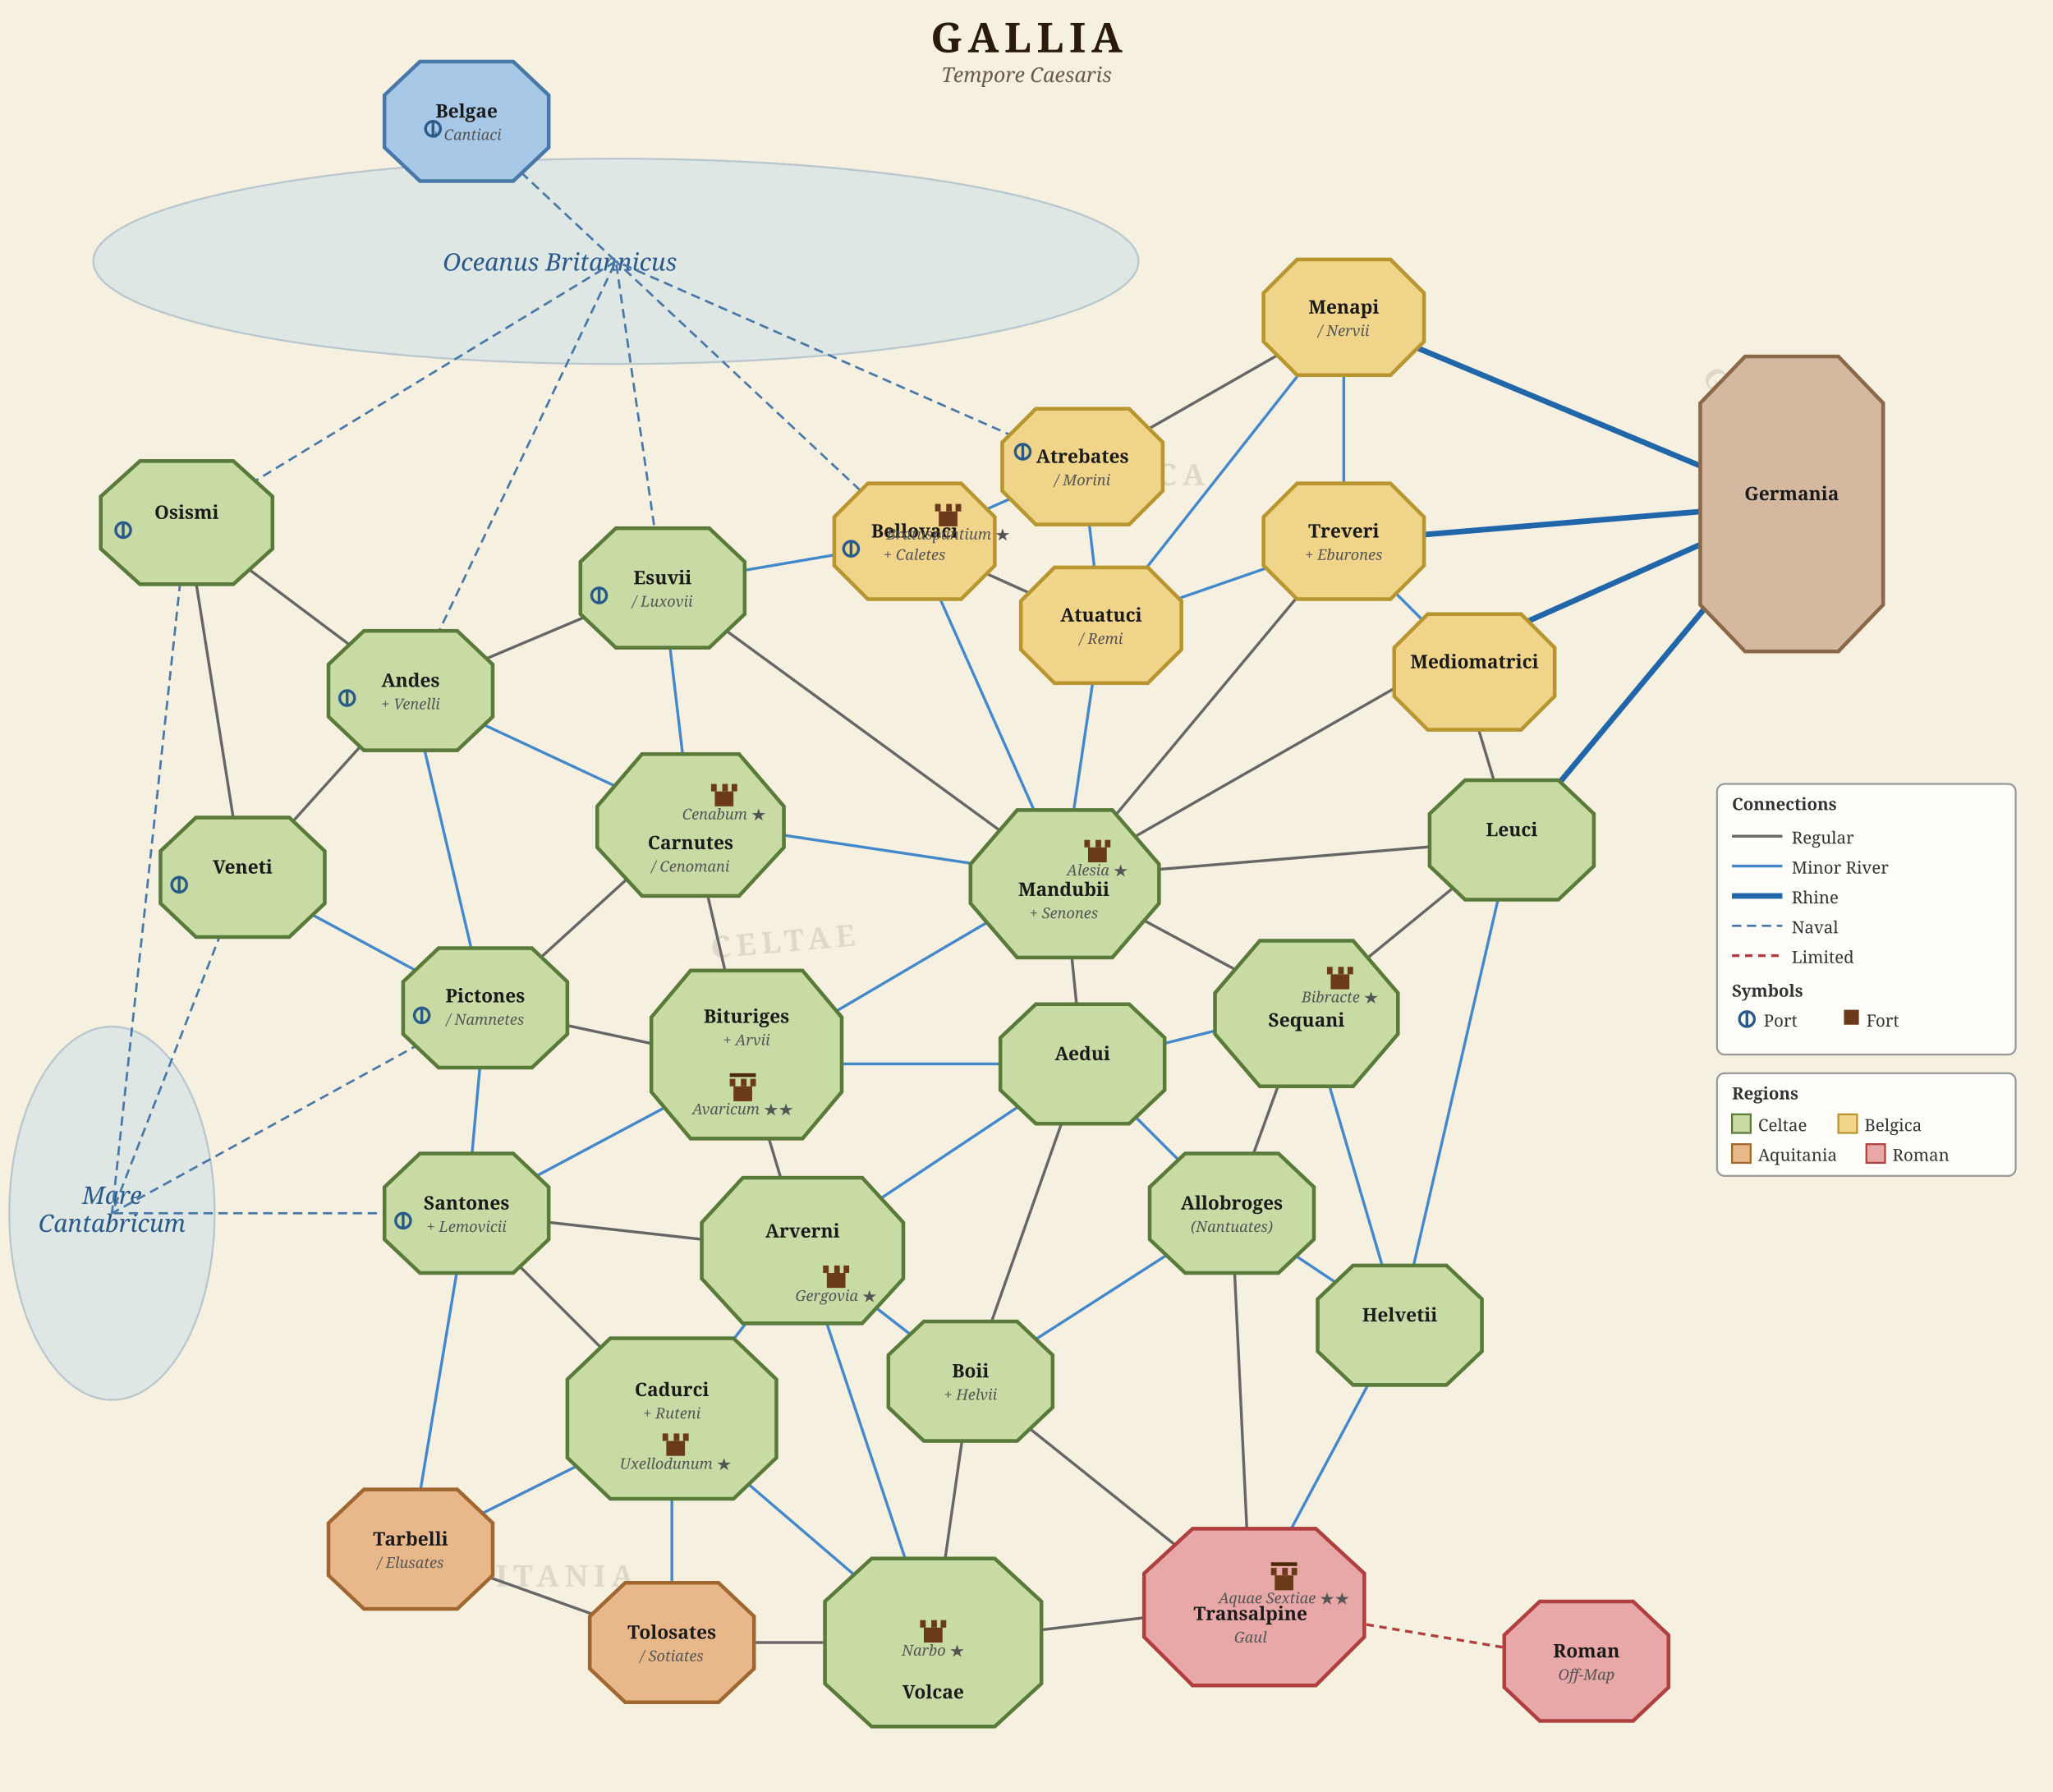
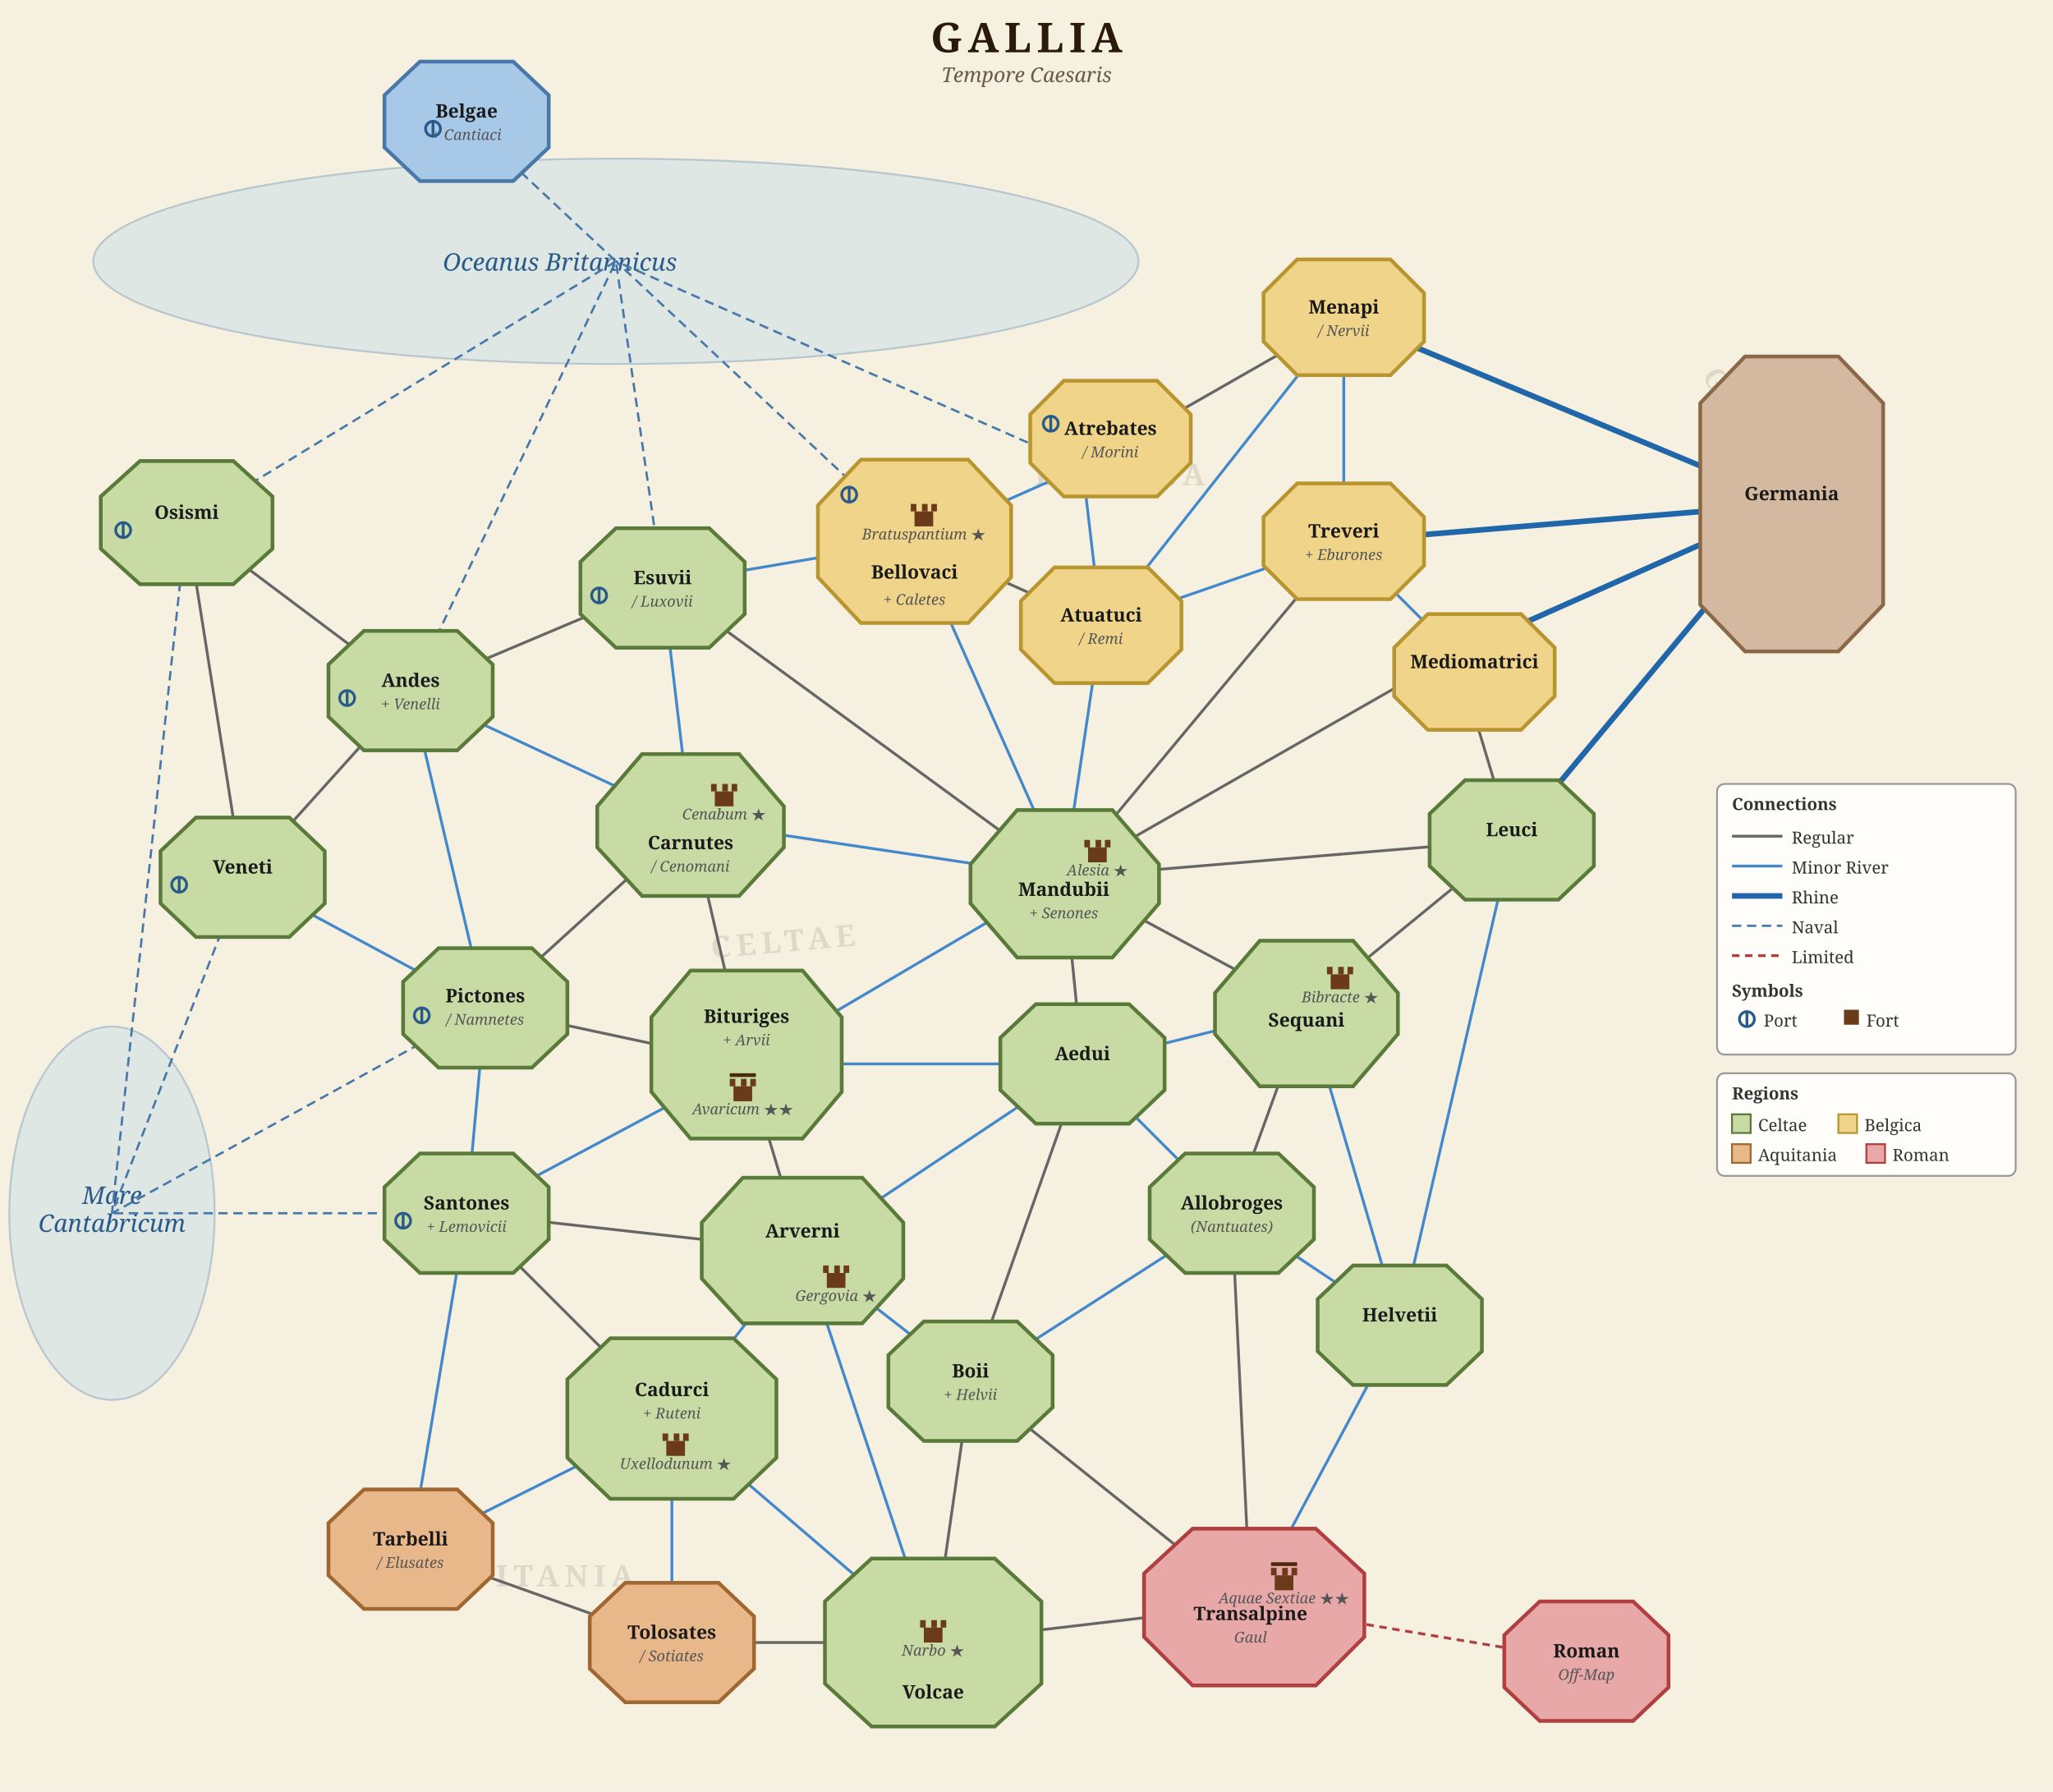
<svg xmlns="http://www.w3.org/2000/svg" viewBox="0 0 1100 960" width="1100" height="960">
  <defs>
    <style>
      .region-celtae { fill: #c8dba5; stroke: #5a7a3a; }
      .region-belgica { fill: #f0d48a; stroke: #b8952e; }
      .region-aquitania { fill: #e8b88a; stroke: #a06830; }
      .region-britannia { fill: #a8c8e8; stroke: #4878a8; }
      .region-germania { fill: #d4b8a0; stroke: #8a6848; }
      .region-roman { fill: #e8a8a8; stroke: #b04040; }
      .region-sea { fill: #b8d8ef; stroke: #4878a8; stroke-width: 1; }

      .area-shape { stroke-width: 2; cursor: pointer; }
      .area-shape:hover { filter: brightness(1.08); }

      .label { font-family: 'Georgia', serif; font-size: 10px; fill: #1a1a1a; text-anchor: middle; pointer-events: none; font-weight: bold; }
      .label-small { font-family: 'Georgia', serif; font-size: 8px; fill: #555; text-anchor: middle; pointer-events: none; font-style: italic; }
      .label-sea { font-family: 'Georgia', serif; font-size: 13px; fill: #2a5a8a; text-anchor: middle; font-style: italic; pointer-events: none; }
      .label-region { font-family: 'Georgia', serif; font-size: 16px; fill: rgba(0,0,0,0.10); text-anchor: middle; font-weight: bold; font-variant: small-caps; letter-spacing: 3px; pointer-events: none; }

      .conn-regular { stroke: #666; stroke-width: 1.5; fill: none; }
      .conn-minor_river { stroke: #4488cc; stroke-width: 1.5; fill: none; }
      .conn-major_river { stroke: #2266aa; stroke-width: 3; fill: none; }
      .conn-naval { stroke: #4878a8; stroke-width: 1.2; fill: none; stroke-dasharray: 5,3; }
      .conn-limited { stroke: #b04040; stroke-width: 1.5; fill: none; stroke-dasharray: 4,3; }

      .fort-icon { fill: #6a3a1a; }
      .legend-text { font-family: 'Georgia', serif; font-size: 9px; fill: #333; }
    </style>
  </defs>
  <rect width="1100" height="960" fill="#f5f0e0" />
  <text x="550" y="28" text-anchor="middle" font-family="Georgia, serif" font-size="22" font-weight="bold" fill="#2a1a0a" letter-spacing="3">GALLIA</text>
  <text x="550" y="44" text-anchor="middle" font-family="Georgia, serif" font-size="11" fill="#6a5a4a" font-style="italic">Tempore Caesaris</text>
  <ellipse cx="60" cy="650" rx="55" ry="100" class="region-sea" opacity="0.35" />
  <ellipse cx="330" cy="140" rx="280" ry="55" class="region-sea" opacity="0.35" />
  <text x="60" y="645" class="label-sea" font-size="10">Mare</text>
  <text x="60" y="660" class="label-sea" font-size="10">Cantabricum</text>
  <text x="300" y="145" class="label-sea">Oceanus Britannicus</text>
  <text x="420" y="510" class="label-region" transform="rotate(-5, 420, 510)">CELTAE</text>
  <text x="600" y="260" class="label-region">BELGICA</text>
  <text x="280" y="850" class="label-region">AQUITANIA</text>
  <text x="940" y="250" class="label-region" transform="rotate(60, 940, 250)">GERMANIA</text>
  <line x1="100" y1="280" x2="130" y2="470" class="conn-regular" />
  <line x1="100" y1="280" x2="220" y2="370" class="conn-regular" />
  <line x1="130" y1="470" x2="220" y2="370" class="conn-regular" />
  <line x1="220" y1="370" x2="355" y2="313" class="conn-regular" />
  <line x1="260" y1="540" x2="370" y2="440" class="conn-regular" />
  <line x1="260" y1="540" x2="400" y2="570" class="conn-regular" />
  <line x1="370" y1="440" x2="400" y2="570" class="conn-regular" />
  <line x1="355" y1="313" x2="570" y2="470" class="conn-regular" />
  <line x1="490" y1="290" x2="590" y2="335" class="conn-regular" />
  <line x1="400" y1="570" x2="430" y2="670" class="conn-regular" />
  <line x1="250" y1="650" x2="430" y2="670" class="conn-regular" />
  <line x1="250" y1="650" x2="360" y2="760" class="conn-regular" />
  <line x1="580" y1="570" x2="570" y2="470" class="conn-regular" />
  <line x1="580" y1="570" x2="520" y2="740" class="conn-regular" />
  <line x1="520" y1="740" x2="500" y2="880" class="conn-regular" />
  <line x1="520" y1="740" x2="670" y2="860" class="conn-regular" />
  <line x1="500" y1="880" x2="360" y2="880" class="conn-regular" />
  <line x1="500" y1="880" x2="670" y2="860" class="conn-regular" />
  <line x1="220" y1="830" x2="360" y2="880" class="conn-regular" />
  <line x1="660" y1="650" x2="700" y2="540" class="conn-regular" />
  <line x1="660" y1="650" x2="670" y2="860" class="conn-regular" />
  <line x1="700" y1="540" x2="570" y2="470" class="conn-regular" />
  <line x1="700" y1="540" x2="810" y2="450" class="conn-regular" />
  <line x1="810" y1="450" x2="570" y2="470" class="conn-regular" />
  <line x1="810" y1="450" x2="780" y2="350" class="conn-regular" />
  <line x1="720" y1="290" x2="570" y2="470" class="conn-regular" />
  <line x1="570" y1="470" x2="780" y2="350" class="conn-regular" />
  <line x1="580" y1="250" x2="720" y2="170" class="conn-regular" />
  <line x1="130" y1="470" x2="260" y2="540" class="conn-minor_river" />
  <line x1="220" y1="370" x2="260" y2="540" class="conn-minor_river" />
  <line x1="220" y1="370" x2="370" y2="440" class="conn-minor_river" />
  <line x1="260" y1="540" x2="250" y2="650" class="conn-minor_river" />
  <line x1="370" y1="440" x2="355" y2="313" class="conn-minor_river" />
  <line x1="370" y1="440" x2="570" y2="470" class="conn-minor_river" />
  <line x1="355" y1="313" x2="490" y2="290" class="conn-minor_river" />
  <line x1="490" y1="290" x2="570" y2="470" class="conn-minor_river" />
  <line x1="490" y1="290" x2="580" y2="250" class="conn-minor_river" />
  <line x1="590" y1="335" x2="570" y2="470" class="conn-minor_river" />
  <line x1="590" y1="335" x2="580" y2="250" class="conn-minor_river" />
  <line x1="590" y1="335" x2="720" y2="290" class="conn-minor_river" />
  <line x1="590" y1="335" x2="720" y2="170" class="conn-minor_river" />
  <line x1="720" y1="170" x2="720" y2="290" class="conn-minor_river" />
  <line x1="720" y1="290" x2="780" y2="350" class="conn-minor_river" />
  <line x1="400" y1="570" x2="250" y2="650" class="conn-minor_river" />
  <line x1="400" y1="570" x2="580" y2="570" class="conn-minor_river" />
  <line x1="400" y1="570" x2="570" y2="470" class="conn-minor_river" />
  <line x1="430" y1="670" x2="360" y2="760" class="conn-minor_river" />
  <line x1="430" y1="670" x2="500" y2="880" class="conn-minor_river" />
  <line x1="430" y1="670" x2="520" y2="740" class="conn-minor_river" />
  <line x1="430" y1="670" x2="580" y2="570" class="conn-minor_river" />
  <line x1="580" y1="570" x2="660" y2="650" class="conn-minor_river" />
  <line x1="580" y1="570" x2="700" y2="540" class="conn-minor_river" />
  <line x1="520" y1="740" x2="660" y2="650" class="conn-minor_river" />
  <line x1="660" y1="650" x2="750" y2="710" class="conn-minor_river" />
  <line x1="750" y1="710" x2="700" y2="540" class="conn-minor_river" />
  <line x1="750" y1="710" x2="810" y2="450" class="conn-minor_river" />
  <line x1="750" y1="710" x2="670" y2="860" class="conn-minor_river" />
  <line x1="360" y1="760" x2="220" y2="830" class="conn-minor_river" />
  <line x1="360" y1="760" x2="360" y2="880" class="conn-minor_river" />
  <line x1="360" y1="760" x2="500" y2="880" class="conn-minor_river" />
  <line x1="250" y1="650" x2="220" y2="830" class="conn-minor_river" />
  <line x1="580" y1="570" x2="400" y2="570" class="conn-minor_river" opacity="0" />
  <line x1="810" y1="450" x2="960" y2="270" class="conn-major_river" />
  <line x1="780" y1="350" x2="960" y2="270" class="conn-major_river" />
  <line x1="720" y1="290" x2="960" y2="270" class="conn-major_river" />
  <line x1="720" y1="170" x2="960" y2="270" class="conn-major_river" />
  <line x1="100" y1="280" x2="60" y2="650" class="conn-naval" />
  <line x1="130" y1="470" x2="60" y2="650" class="conn-naval" />
  <line x1="260" y1="540" x2="60" y2="650" class="conn-naval" />
  <line x1="250" y1="650" x2="60" y2="650" class="conn-naval" />
  <line x1="100" y1="280" x2="330" y2="140" class="conn-naval" />
  <line x1="220" y1="370" x2="330" y2="140" class="conn-naval" />
  <line x1="355" y1="313" x2="330" y2="140" class="conn-naval" />
  <line x1="490" y1="290" x2="330" y2="140" class="conn-naval" />
  <line x1="580" y1="250" x2="330" y2="140" class="conn-naval" />
  <line x1="250" y1="65" x2="330" y2="140" class="conn-naval" />
  <line x1="670" y1="860" x2="850" y2="890" class="conn-limited" />
  <polygon points="54,266 75,247 125,247 146,266 146,294 125,313 75,313 54,294" class="area-shape region-celtae" />
  <polygon points="86,456 105,438 155,438 174,456 174,484 155,502 105,502 86,484" class="area-shape region-celtae" />
  <polygon points="176,356 195,338 245,338 264,356 264,384 245,402 195,402 176,384" class="area-shape region-celtae" />
  <polygon points="216,526 235,508 285,508 304,526 304,554 285,572 235,572 216,554" class="area-shape region-celtae" />
  <polygon points="311,301 330,283 380,283 399,301 399,329 380,347 330,347 311,329" class="area-shape region-celtae" />
  <polygon points="320,432 344,404 396,404 420,432 420,454 396,480 344,480 320,454" class="area-shape region-celtae" />
  <polygon points="349,545 370,520 430,520 451,545 451,585 430,610 370,610 349,585" class="area-shape region-celtae" />
  <polygon points="520,463 545,434 596,434 621,463 621,484 596,513 545,513 520,484" class="area-shape region-celtae" />
  <polygon points="536,556 555,538 605,538 624,556 624,584 605,602 555,602 536,584" class="area-shape region-celtae" />
  <polygon points="376,655 398,631 462,631 484,655 484,685 462,709 398,709 376,685" class="area-shape region-celtae" />
  <polygon points="476,726 495,708 545,708 564,726 564,754 545,772 495,772 476,754" class="area-shape region-celtae" />
  <polygon points="442,858 467,835 533,835 558,858 558,902 533,925 467,925 442,902" class="area-shape region-celtae" />
  <polygon points="304,739 327,717 393,717 416,739 416,781 393,803 327,803 304,781" class="area-shape region-celtae" />
  <polygon points="206,636 225,618 275,618 294,636 294,664 275,682 225,682 206,664" class="area-shape region-celtae" />
  <polygon points="651,532 675,504 725,504 749,532 749,554 725,582 675,582 651,554" class="area-shape region-celtae" />
  <polygon points="766,436 785,418 835,418 854,436 854,464 835,482 785,482 766,464" class="area-shape region-celtae" />
  <polygon points="706,696 725,678 775,678 794,696 794,724 775,742 725,742 706,724" class="area-shape region-celtae" />
  <polygon points="616,636 635,618 685,618 704,636 704,664 685,682 635,682 616,664" class="area-shape region-celtae" />
-   <polygon points="447,277 465,259 515,259 533,277 533,303 515,321 465,321 447,303" class="area-shape region-belgica" />
+   <polygon points="438.25,270.75 461.25,246.25 518.75,246.25 541.75,270.75 541.75,309.25 518.75,333.75 461.25,333.75 438.25,309.25" class="area-shape region-belgica" />
  <polygon points="547,322 565,304 615,304 633,322 633,348 615,366 565,366 547,348" class="area-shape region-belgica" />
-   <polygon points="537,237 555,219 605,219 623,237 623,263 605,281 555,281 537,263" class="area-shape region-belgica" />
+   <polygon points="552,222 570,204 620,204 638,222 638,248 620,266 570,266 552,248" class="area-shape region-belgica" />
  <polygon points="677,157 695,139 745,139 763,157 763,183 745,201 695,201 677,183" class="area-shape region-belgica" />
  <polygon points="677,277 695,259 745,259 763,277 763,303 745,321 695,321 677,303" class="area-shape region-belgica" />
  <polygon points="747,347 765,329 815,329 833,347 833,373 815,391 765,391 747,373" class="area-shape region-belgica" />
  <polygon points="176,816 195,798 245,798 264,816 264,844 245,862 195,862 176,844" class="area-shape region-aquitania" />
  <polygon points="316,866 335,848 385,848 404,866 404,894 385,912 335,912 316,894" class="area-shape region-aquitania" />
  <polygon points="206,51 225,33 275,33 294,51 294,79 275,97 225,97 206,79" class="area-shape region-britannia" />
  <polygon points="911,216 935,191 985,191 1009,216 1009,324 985,349 935,349 911,324" class="area-shape region-germania" />
  <polygon points="613,843 639,819 705,819 731,843 731,877 705,903 639,903 613,877" class="area-shape region-roman" />
  <polygon points="806,876 825,858 875,858 894,876 894,904 875,922 825,922 806,904" class="area-shape region-roman" />
  <text x="100" y="278" class="label">Osismi</text>
  <text x="130" y="468" class="label">Veneti</text>
  <text x="220" y="368" class="label">Andes</text>
  <text x="220" y="380" class="label-small">+ Venelli</text>
  <text x="260" y="537" class="label">Pictones</text>
  <text x="260" y="549" class="label-small">/ Namnetes</text>
  <text x="355" y="313" class="label">Esuvii</text>
  <text x="355" y="325" class="label-small">/ Luxovii</text>
  <text x="370" y="455" class="label">Carnutes</text>
  <text x="370" y="467" class="label-small">/ Cenomani</text>
  <text x="400" y="548" class="label">Bituriges</text>
  <text x="400" y="560" class="label-small">+ Arvii</text>
  <text x="570" y="480" class="label">Mandubii</text>
  <text x="570" y="492" class="label-small">+ Senones</text>
  <text x="580" y="568" class="label">Aedui</text>
  <text x="430" y="663" class="label">Arverni</text>
  <text x="520" y="738" class="label">Boii</text>
  <text x="520" y="750" class="label-small">+ Helvii</text>
  <text x="500" y="910" class="label">Volcae</text>
  <text x="360" y="748" class="label">Cadurci</text>
  <text x="360" y="760" class="label-small">+ Ruteni</text>
  <text x="250" y="648" class="label">Santones</text>
  <text x="250" y="660" class="label-small">+ Lemovicii</text>
  <text x="700" y="550" class="label">Sequani</text>
  <text x="810" y="448" class="label">Leuci</text>
  <text x="750" y="708" class="label">Helvetii</text>
  <text x="660" y="660" class="label-small">(Nantuates)</text>
  <text x="660" y="648" class="label">Allobroges</text>
-   <text x="490" y="288" class="label">Bellovaci</text>
-   <text x="490" y="300" class="label-small">+ Caletes</text>
+   <text x="490" y="310" class="label">Bellovaci</text>
+   <text x="490" y="324" class="label-small">+ Caletes</text>
  <text x="590" y="333" class="label">Atuatuci</text>
  <text x="590" y="345" class="label-small">/ Remi</text>
-   <text x="580" y="248" class="label">Atrebates</text>
-   <text x="580" y="260" class="label-small">/ Morini</text>
+   <text x="595" y="233" class="label">Atrebates</text>
+   <text x="595" y="245" class="label-small">/ Morini</text>
  <text x="720" y="168" class="label">Menapi</text>
  <text x="720" y="180" class="label-small">/ Nervii</text>
  <text x="720" y="288" class="label">Treveri</text>
  <text x="720" y="300" class="label-small">+ Eburones</text>
  <text x="790" y="358" class="label">Mediomatrici</text>
  <text x="220" y="828" class="label">Tarbelli</text>
  <text x="220" y="840" class="label-small">/ Elusates</text>
  <text x="360" y="878" class="label">Tolosates</text>
  <text x="360" y="890" class="label-small">/ Sotiates</text>
  <text x="250" y="63" class="label">Belgae</text>
  <text x="250" y="75" class="label-small">+ Cantiaci</text>
  <text x="960" y="268" class="label">Germania</text>
  <text x="670" y="868" class="label">Transalpine</text>
  <text x="670" y="880" class="label-small">Gaul</text>
  <text x="850" y="888" class="label">Roman</text>
  <text x="850" y="900" class="label-small">Off-Map</text>
  <g transform="translate(448, 690)">
    <rect x="-5" y="-8" width="10" height="8" class="fort-icon" />
    <rect x="-7" y="-12" width="3" height="4" class="fort-icon" />
    <rect x="-1" y="-12" width="3" height="4" class="fort-icon" />
    <rect x="4" y="-12" width="3" height="4" class="fort-icon" />
    <text x="0" y="7" class="label-small" font-size="7">Gergovia ★</text>
  </g>
  <g transform="translate(398, 590)">
    <rect x="-5" y="-8" width="10" height="8" class="fort-icon" />
    <rect x="-7" y="-12" width="3" height="4" class="fort-icon" />
    <rect x="-1" y="-12" width="3" height="4" class="fort-icon" />
    <rect x="4" y="-12" width="3" height="4" class="fort-icon" />
    <rect x="-7" y="-15" width="14" height="2" fill="#4a2a0a" />
    <text x="0" y="7" class="label-small" font-size="7">Avaricum ★★</text>
  </g>
  <g transform="translate(388, 432)">
    <rect x="-5" y="-8" width="10" height="8" class="fort-icon" />
    <rect x="-7" y="-12" width="3" height="4" class="fort-icon" />
    <rect x="-1" y="-12" width="3" height="4" class="fort-icon" />
    <rect x="4" y="-12" width="3" height="4" class="fort-icon" />
    <text x="0" y="7" class="label-small" font-size="7">Cenabum ★</text>
  </g>
  <g transform="translate(588, 462)">
    <rect x="-5" y="-8" width="10" height="8" class="fort-icon" />
    <rect x="-7" y="-12" width="3" height="4" class="fort-icon" />
    <rect x="-1" y="-12" width="3" height="4" class="fort-icon" />
    <rect x="4" y="-12" width="3" height="4" class="fort-icon" />
    <text x="0" y="7" class="label-small" font-size="7">Alesia ★</text>
  </g>
-   <g transform="translate(508, 282)">
+   <g transform="translate(495, 282)">
    <rect x="-5" y="-8" width="10" height="8" class="fort-icon" />
    <rect x="-7" y="-12" width="3" height="4" class="fort-icon" />
    <rect x="-1" y="-12" width="3" height="4" class="fort-icon" />
    <rect x="4" y="-12" width="3" height="4" class="fort-icon" />
    <text x="0" y="7" class="label-small" font-size="7">Bratuspantium ★</text>
  </g>
  <g transform="translate(362, 780)">
    <rect x="-5" y="-8" width="10" height="8" class="fort-icon" />
    <rect x="-7" y="-12" width="3" height="4" class="fort-icon" />
    <rect x="-1" y="-12" width="3" height="4" class="fort-icon" />
    <rect x="4" y="-12" width="3" height="4" class="fort-icon" />
    <text x="0" y="7" class="label-small" font-size="7">Uxellodunum ★</text>
  </g>
  <g transform="translate(500, 880)">
    <rect x="-5" y="-8" width="10" height="8" class="fort-icon" />
    <rect x="-7" y="-12" width="3" height="4" class="fort-icon" />
    <rect x="-1" y="-12" width="3" height="4" class="fort-icon" />
    <rect x="4" y="-12" width="3" height="4" class="fort-icon" />
    <text x="0" y="7" class="label-small" font-size="7">Narbo ★</text>
  </g>
  <g transform="translate(718, 530)">
    <rect x="-5" y="-8" width="10" height="8" class="fort-icon" />
    <rect x="-7" y="-12" width="3" height="4" class="fort-icon" />
    <rect x="-1" y="-12" width="3" height="4" class="fort-icon" />
    <rect x="4" y="-12" width="3" height="4" class="fort-icon" />
    <text x="0" y="7" class="label-small" font-size="7">Bibracte ★</text>
  </g>
  <g transform="translate(688, 852)">
    <rect x="-5" y="-8" width="10" height="8" class="fort-icon" />
    <rect x="-7" y="-12" width="3" height="4" class="fort-icon" />
    <rect x="-1" y="-12" width="3" height="4" class="fort-icon" />
    <rect x="4" y="-12" width="3" height="4" class="fort-icon" />
    <rect x="-7" y="-15" width="14" height="2" fill="#4a2a0a" />
    <text x="0" y="7" class="label-small" font-size="7">Aquae Sextiae ★★</text>
  </g>
  <g>
    <circle cx="66" cy="284" r="4" fill="none" stroke="#2a5a8a" stroke-width="1.5" />
    <line x1="66" y1="280" x2="66" y2="288" stroke="#2a5a8a" stroke-width="1.5" />
  </g>
  <g>
    <circle cx="96" cy="474" r="4" fill="none" stroke="#2a5a8a" stroke-width="1.5" />
    <line x1="96" y1="470" x2="96" y2="478" stroke="#2a5a8a" stroke-width="1.5" />
  </g>
  <g>
    <circle cx="186" cy="374" r="4" fill="none" stroke="#2a5a8a" stroke-width="1.5" />
    <line x1="186" y1="370" x2="186" y2="378" stroke="#2a5a8a" stroke-width="1.5" />
  </g>
  <g>
    <circle cx="226" cy="544" r="4" fill="none" stroke="#2a5a8a" stroke-width="1.5" />
    <line x1="226" y1="540" x2="226" y2="548" stroke="#2a5a8a" stroke-width="1.5" />
  </g>
  <g>
    <circle cx="321" cy="319" r="4" fill="none" stroke="#2a5a8a" stroke-width="1.5" />
    <line x1="321" y1="315" x2="321" y2="323" stroke="#2a5a8a" stroke-width="1.5" />
  </g>
  <g>
-     <circle cx="456" cy="294" r="4" fill="none" stroke="#2a5a8a" stroke-width="1.5" />
-     <line x1="456" y1="290" x2="456" y2="298" stroke="#2a5a8a" stroke-width="1.5" />
-   </g>
-   <g>
-     <circle cx="548" cy="242" r="4" fill="none" stroke="#2a5a8a" stroke-width="1.5" />
-     <line x1="548" y1="238" x2="548" y2="246" stroke="#2a5a8a" stroke-width="1.5" />
+     <circle cx="455" cy="265" r="4" fill="none" stroke="#2a5a8a" stroke-width="1.5" />
+     <line x1="455" y1="261" x2="455" y2="269" stroke="#2a5a8a" stroke-width="1.5" />
+   </g>
+   <g>
+     <circle cx="563" cy="227" r="4" fill="none" stroke="#2a5a8a" stroke-width="1.5" />
+     <line x1="563" y1="223" x2="563" y2="231" stroke="#2a5a8a" stroke-width="1.5" />
  </g>
  <g>
    <circle cx="216" cy="654" r="4" fill="none" stroke="#2a5a8a" stroke-width="1.5" />
    <line x1="216" y1="650" x2="216" y2="658" stroke="#2a5a8a" stroke-width="1.5" />
  </g>
  <g>
    <circle cx="232" cy="69" r="4" fill="none" stroke="#2a5a8a" stroke-width="1.5" />
    <line x1="232" y1="65" x2="232" y2="73" stroke="#2a5a8a" stroke-width="1.5" />
  </g>
  <g transform="translate(920, 420)">
    <rect x="0" y="0" width="160" height="145" fill="white" fill-opacity="0.85" stroke="#999" rx="4" />
    <text x="8" y="14" class="legend-text" font-weight="bold">Connections</text>
    <line x1="8" y1="28" x2="35" y2="28" class="conn-regular" />
    <text x="40" y="32" class="legend-text">Regular</text>
    <line x1="8" y1="44" x2="35" y2="44" class="conn-minor_river" />
    <text x="40" y="48" class="legend-text">Minor River</text>
    <line x1="8" y1="60" x2="35" y2="60" class="conn-major_river" />
    <text x="40" y="64" class="legend-text">Rhine</text>
    <line x1="8" y1="76" x2="35" y2="76" class="conn-naval" />
    <text x="40" y="80" class="legend-text">Naval</text>
    <line x1="8" y1="92" x2="35" y2="92" class="conn-limited" />
    <text x="40" y="96" class="legend-text">Limited</text>
    <text x="8" y="114" class="legend-text" font-weight="bold">Symbols</text>
    <circle cx="16" cy="126" r="4" fill="none" stroke="#2a5a8a" stroke-width="1.5" />
    <line x1="16" y1="122" x2="16" y2="130" stroke="#2a5a8a" stroke-width="1.5" />
    <text x="25" y="130" class="legend-text">Port</text>
    <rect x="68" y="121" width="8" height="8" fill="#6a3a1a" />
    <text x="80" y="130" class="legend-text">Fort</text>
  </g>
  <g transform="translate(920, 575)">
    <rect x="0" y="0" width="160" height="55" fill="white" fill-opacity="0.85" stroke="#999" rx="4" />
    <text x="8" y="14" class="legend-text" font-weight="bold">Regions</text>
    <rect x="8" y="22" width="10" height="10" class="region-celtae" />
    <text x="22" y="31" class="legend-text">Celtae</text>
    <rect x="65" y="22" width="10" height="10" class="region-belgica" />
    <text x="79" y="31" class="legend-text">Belgica</text>
    <rect x="8" y="38" width="10" height="10" class="region-aquitania" />
    <text x="22" y="47" class="legend-text">Aquitania</text>
    <rect x="80" y="38" width="10" height="10" class="region-roman" />
    <text x="94" y="47" class="legend-text">Roman</text>
  </g>
</svg>
